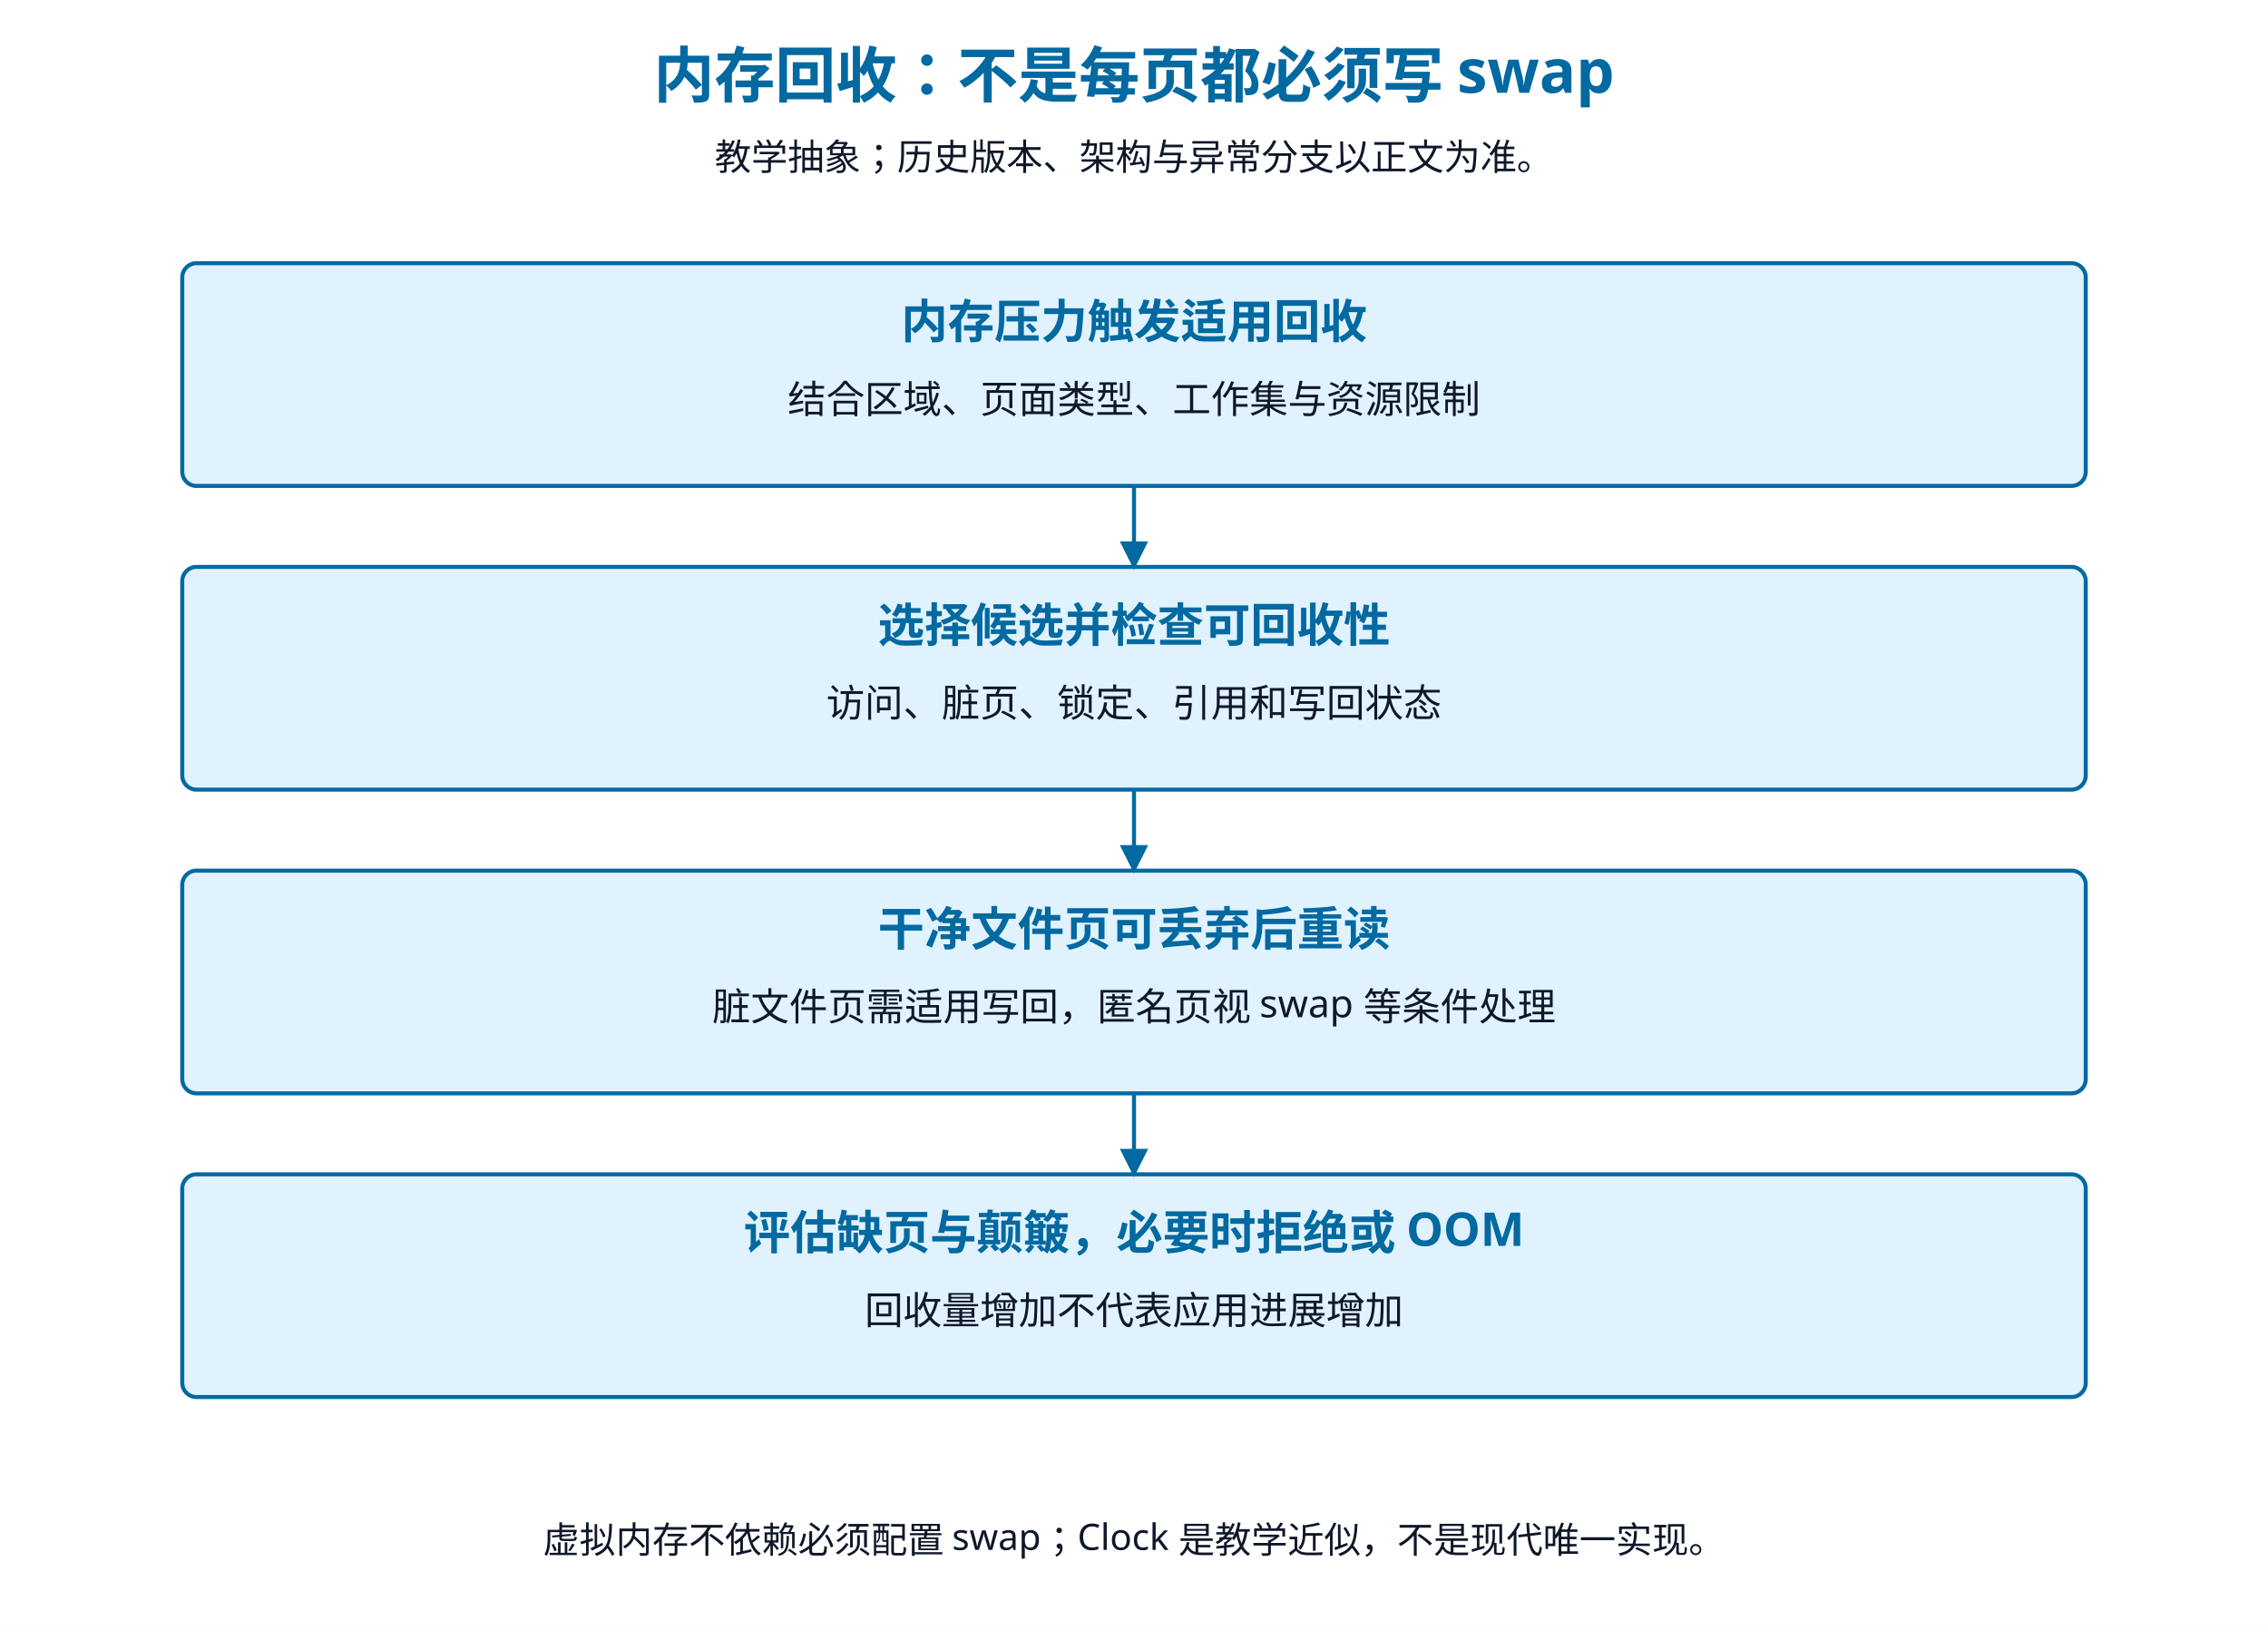
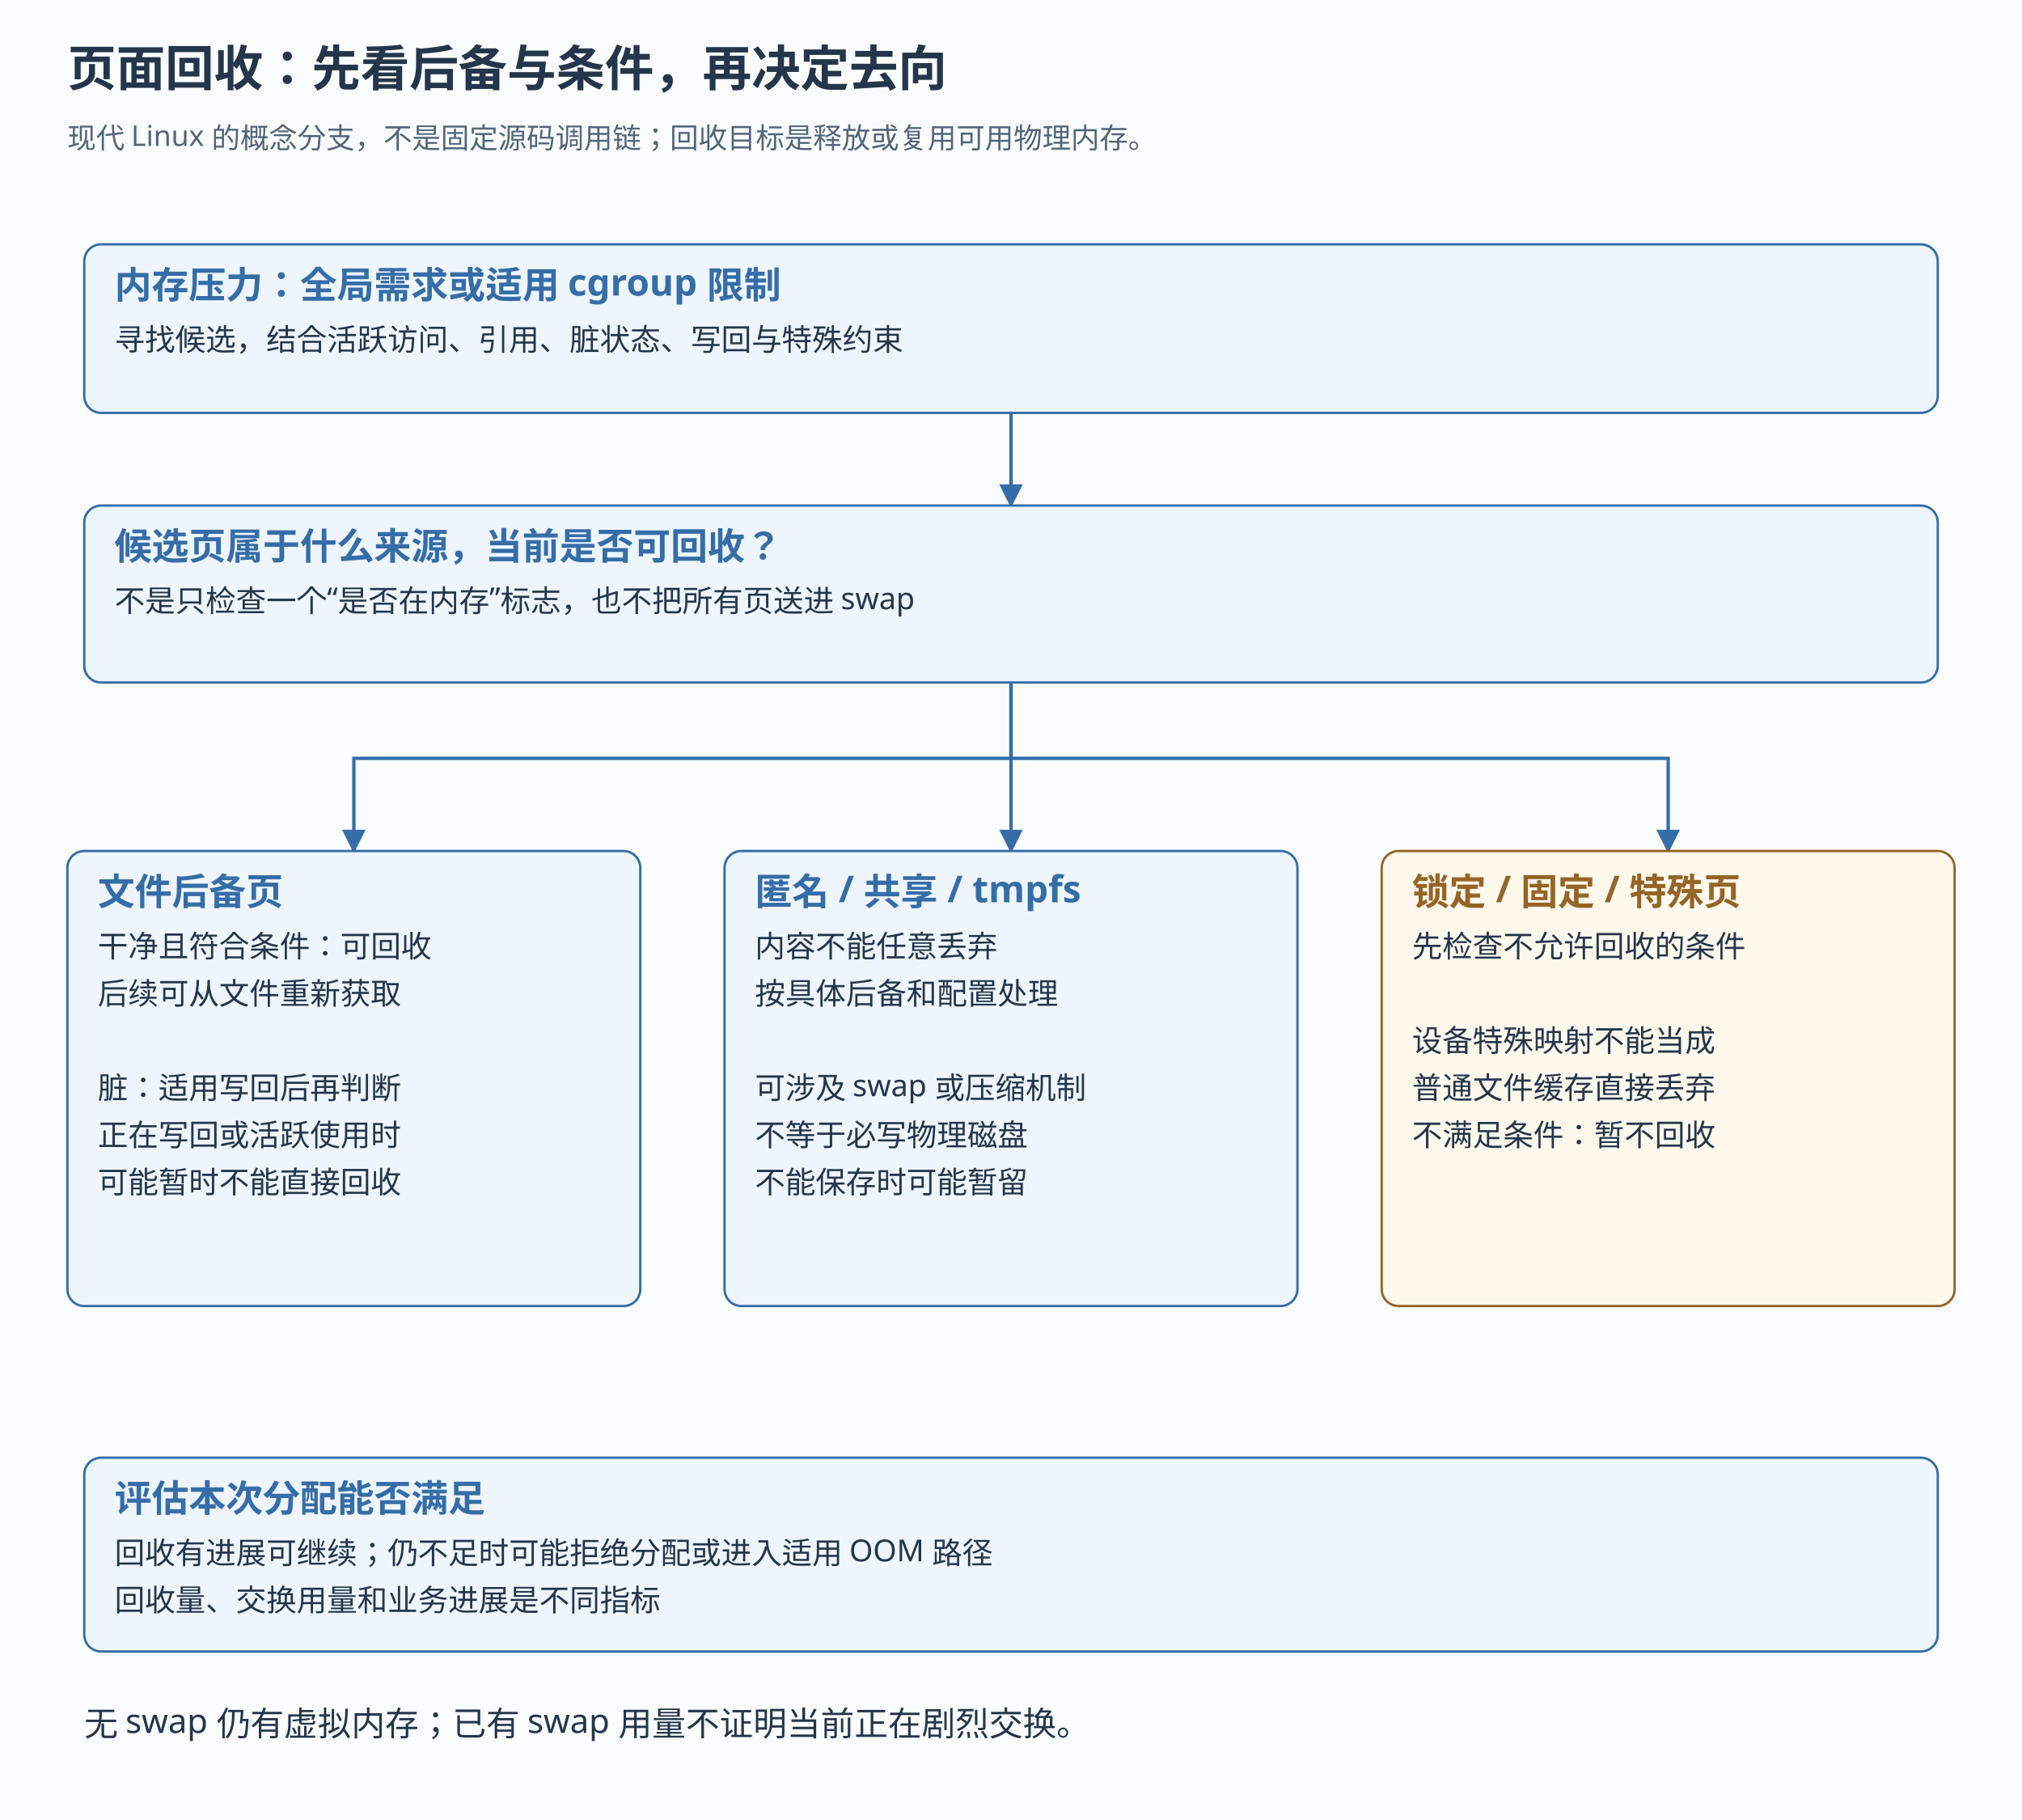
- <svg xmlns="http://www.w3.org/2000/svg" width="1120" height="805" viewBox="0 0 1120 805" role="img" aria-labelledby="title desc">
+ <svg xmlns="http://www.w3.org/2000/svg" width="1200" height="1080" viewBox="0 0 1200 1080" role="img" aria-labelledby="title desc">
  <defs>
-     <pattern id="grid" width="24" height="24" patternUnits="userSpaceOnUse">
-       <path d="M24 0H0V24" fill="none" stroke="#E7F1F8" stroke-width="1" />
-     </pattern>
    <marker id="arrow" viewBox="0 0 10 10" refX="9" refY="5" markerWidth="7" markerHeight="7" orient="auto">
-       <path d="M0 0L10 5L0 10Z" fill="#0369A1" />
+       <path d="M0 0L10 5L0 10Z" fill="#356da8" />
    </marker>
  </defs>
-   <rect width="100%" height="100%" fill="#FFFFFF" />
+   <rect width="1200" height="1080" fill="#fbfcfe" />
  <g font-family="Microsoft YaHei,Segoe UI,sans-serif">
-     <text x="560.0" y="48" text-anchor="middle" fill="#0369A1" font-size="30" font-weight="600">
-       <tspan x="560.0" dy="0">内存回收：不是每页都必须写 swap</tspan>
-     </text>
-     <text x="560.0" y="84" text-anchor="middle" fill="#0F172A" font-size="18" font-weight="400">
-       <tspan x="560.0" dy="0">教学抽象；历史版本、架构与异常分支以正文为准。</tspan>
-     </text>
-     <rect x="90" y="130" width="940" height="110" rx="7" fill="#E0F2FE" stroke="#0369A1" stroke-width="2" />
-     <text x="560.0" y="167" text-anchor="middle" fill="#0369A1" font-size="23" font-weight="600">
-       <tspan x="560.0" dy="0">内存压力触发适用回收</tspan>
-     </text>
-     <text x="560.0" y="204" text-anchor="middle" fill="#0F172A" font-size="19" font-weight="400">
-       <tspan x="560.0" dy="0">结合区域、页面类型、工作集与资源限制</tspan>
-     </text>
-     <rect x="90" y="280" width="940" height="110" rx="7" fill="#E0F2FE" stroke="#0369A1" stroke-width="2" />
-     <text x="560.0" y="317" text-anchor="middle" fill="#0369A1" font-size="23" font-weight="600">
-       <tspan x="560.0" dy="0">选择候选并检查可回收性</tspan>
-     </text>
-     <text x="560.0" y="354" text-anchor="middle" fill="#0F172A" font-size="19" font-weight="400">
-       <tspan x="560.0" dy="0">访问、脏页、锁定、引用和写回状态</tspan>
-     </text>
-     <path d="M560 240 L560 280" fill="none" stroke="#0369A1" stroke-width="2" marker-end="url(#arrow)" />
-     <rect x="90" y="430" width="940" height="110" rx="7" fill="#E0F2FE" stroke="#0369A1" stroke-width="2" />
-     <text x="560.0" y="467" text-anchor="middle" fill="#0369A1" font-size="23" font-weight="600">
-       <tspan x="560.0" dy="0">干净文件页可丢弃后重读</tspan>
-     </text>
-     <text x="560.0" y="504" text-anchor="middle" fill="#0F172A" font-size="19" font-weight="400">
-       <tspan x="560.0" dy="0">脏文件页需适用写回，匿名页视 swap 等条件处理</tspan>
-     </text>
-     <path d="M560 390 L560 430" fill="none" stroke="#0369A1" stroke-width="2" marker-end="url(#arrow)" />
-     <rect x="90" y="580" width="940" height="110" rx="7" fill="#E0F2FE" stroke="#0369A1" stroke-width="2" />
-     <text x="560.0" y="617" text-anchor="middle" fill="#0369A1" font-size="23" font-weight="600">
-       <tspan x="560.0" dy="0">评估缺页与颠簸，必要时拒绝或 OOM</tspan>
-     </text>
-     <text x="560.0" y="654" text-anchor="middle" fill="#0F172A" font-size="19" font-weight="400">
-       <tspan x="560.0" dy="0">回收量增加不代表应用进展增加</tspan>
-     </text>
-     <path d="M560 540 L560 580" fill="none" stroke="#0369A1" stroke-width="2" marker-end="url(#arrow)" />
-     <text x="560.0" y="767" text-anchor="middle" fill="#0F172A" font-size="18" font-weight="400">
-       <tspan x="560.0" dy="0">虚拟内存不依赖必须配置 swap；Clock 是教学近似，不是现代唯一实现。</tspan>
-     </text>
+     <text x="40" y="51" font-size="29" fill="#24364b" font-weight="600" text-anchor="start">页面回收：先看后备与条件，再决定去向</text>
+     <text x="40" y="88" font-size="17" fill="#526579" font-weight="400" text-anchor="start">现代 Linux 的概念分支，不是固定源码调用链；回收目标是释放或复用可用物理内存。</text>
+     <rect x="50" y="145" width="1100" height="100" rx="10" fill="#eef5fc" stroke="#356da8" stroke-width="1.4" />
+     <text x="68" y="177" font-size="22" fill="#356da8" font-weight="600" text-anchor="start">内存压力：全局需求或适用 cgroup 限制</text>
+     <text x="68" y="208" font-size="18" fill="#24364b" font-weight="400" text-anchor="start">寻找候选，结合活跃访问、引用、脏状态、写回与特殊约束</text>
+     <path d="M600 245 L600 300" fill="none" stroke="#356da8" stroke-width="2" marker-end="url(#arrow)" />
+     <rect x="50" y="300" width="1100" height="105" rx="10" fill="#eef5fc" stroke="#356da8" stroke-width="1.4" />
+     <text x="68" y="332" font-size="22" fill="#356da8" font-weight="600" text-anchor="start">候选页属于什么来源，当前是否可回收？</text>
+     <text x="68" y="363" font-size="18" fill="#24364b" font-weight="400" text-anchor="start">不是只检查一个“是否在内存”标志，也不把所有页送进 swap</text>
+     <path d="M600 405 L600 450 L210 450 L210 505" fill="none" stroke="#356da8" stroke-width="2" marker-end="url(#arrow)" />
+     <path d="M600 405 L600 450 L600 450 L600 505" fill="none" stroke="#356da8" stroke-width="2" marker-end="url(#arrow)" />
+     <path d="M600 405 L600 450 L990 450 L990 505" fill="none" stroke="#356da8" stroke-width="2" marker-end="url(#arrow)" />
+     <rect x="40" y="505" width="340" height="270" rx="10" fill="#eef5fc" stroke="#356da8" stroke-width="1.4" />
+     <text x="58" y="537" font-size="22" fill="#356da8" font-weight="600" text-anchor="start">文件后备页</text>
+     <text x="58" y="568" font-size="18" fill="#24364b" font-weight="400" text-anchor="start">干净且符合条件：可回收</text>
+     <text x="58" y="596" font-size="18" fill="#24364b" font-weight="400" text-anchor="start">后续可从文件重新获取</text>
+     <text x="58" y="624" font-size="18" fill="#24364b" font-weight="400" text-anchor="start" />
+     <text x="58" y="652" font-size="18" fill="#24364b" font-weight="400" text-anchor="start">脏：适用写回后再判断</text>
+     <text x="58" y="680" font-size="18" fill="#24364b" font-weight="400" text-anchor="start">正在写回或活跃使用时</text>
+     <text x="58" y="708" font-size="18" fill="#24364b" font-weight="400" text-anchor="start">可能暂时不能直接回收</text>
+     <rect x="430" y="505" width="340" height="270" rx="10" fill="#eef5fc" stroke="#356da8" stroke-width="1.4" />
+     <text x="448" y="537" font-size="22" fill="#356da8" font-weight="600" text-anchor="start">匿名 / 共享 / tmpfs</text>
+     <text x="448" y="568" font-size="18" fill="#24364b" font-weight="400" text-anchor="start">内容不能任意丢弃</text>
+     <text x="448" y="596" font-size="18" fill="#24364b" font-weight="400" text-anchor="start">按具体后备和配置处理</text>
+     <text x="448" y="624" font-size="18" fill="#24364b" font-weight="400" text-anchor="start" />
+     <text x="448" y="652" font-size="18" fill="#24364b" font-weight="400" text-anchor="start">可涉及 swap 或压缩机制</text>
+     <text x="448" y="680" font-size="18" fill="#24364b" font-weight="400" text-anchor="start">不等于必写物理磁盘</text>
+     <text x="448" y="708" font-size="18" fill="#24364b" font-weight="400" text-anchor="start">不能保存时可能暂留</text>
+     <rect x="820" y="505" width="340" height="270" rx="10" fill="#fff8ed" stroke="#956526" stroke-width="1.4" />
+     <text x="838" y="537" font-size="22" fill="#956526" font-weight="600" text-anchor="start">锁定 / 固定 / 特殊页</text>
+     <text x="838" y="568" font-size="18" fill="#24364b" font-weight="400" text-anchor="start">先检查不允许回收的条件</text>
+     <text x="838" y="596" font-size="18" fill="#24364b" font-weight="400" text-anchor="start" />
+     <text x="838" y="624" font-size="18" fill="#24364b" font-weight="400" text-anchor="start">设备特殊映射不能当成</text>
+     <text x="838" y="652" font-size="18" fill="#24364b" font-weight="400" text-anchor="start">普通文件缓存直接丢弃</text>
+     <text x="838" y="680" font-size="18" fill="#24364b" font-weight="400" text-anchor="start">不满足条件：暂不回收</text>
+     <rect x="50" y="865" width="1100" height="115" rx="10" fill="#eef5fc" stroke="#356da8" stroke-width="1.4" />
+     <text x="68" y="897" font-size="22" fill="#356da8" font-weight="600" text-anchor="start">评估本次分配能否满足</text>
+     <text x="68" y="928" font-size="18" fill="#24364b" font-weight="400" text-anchor="start">回收有进展可继续；仍不足时可能拒绝分配或进入适用 OOM 路径</text>
+     <text x="68" y="956" font-size="18" fill="#24364b" font-weight="400" text-anchor="start">回收量、交换用量和业务进展是不同指标</text>
+     <text x="50" y="1030" font-size="20" fill="#24364b" font-weight="400" text-anchor="start">无 swap 仍有虚拟内存；已有 swap 用量不证明当前正在剧烈交换。</text>
  </g>
</svg>
